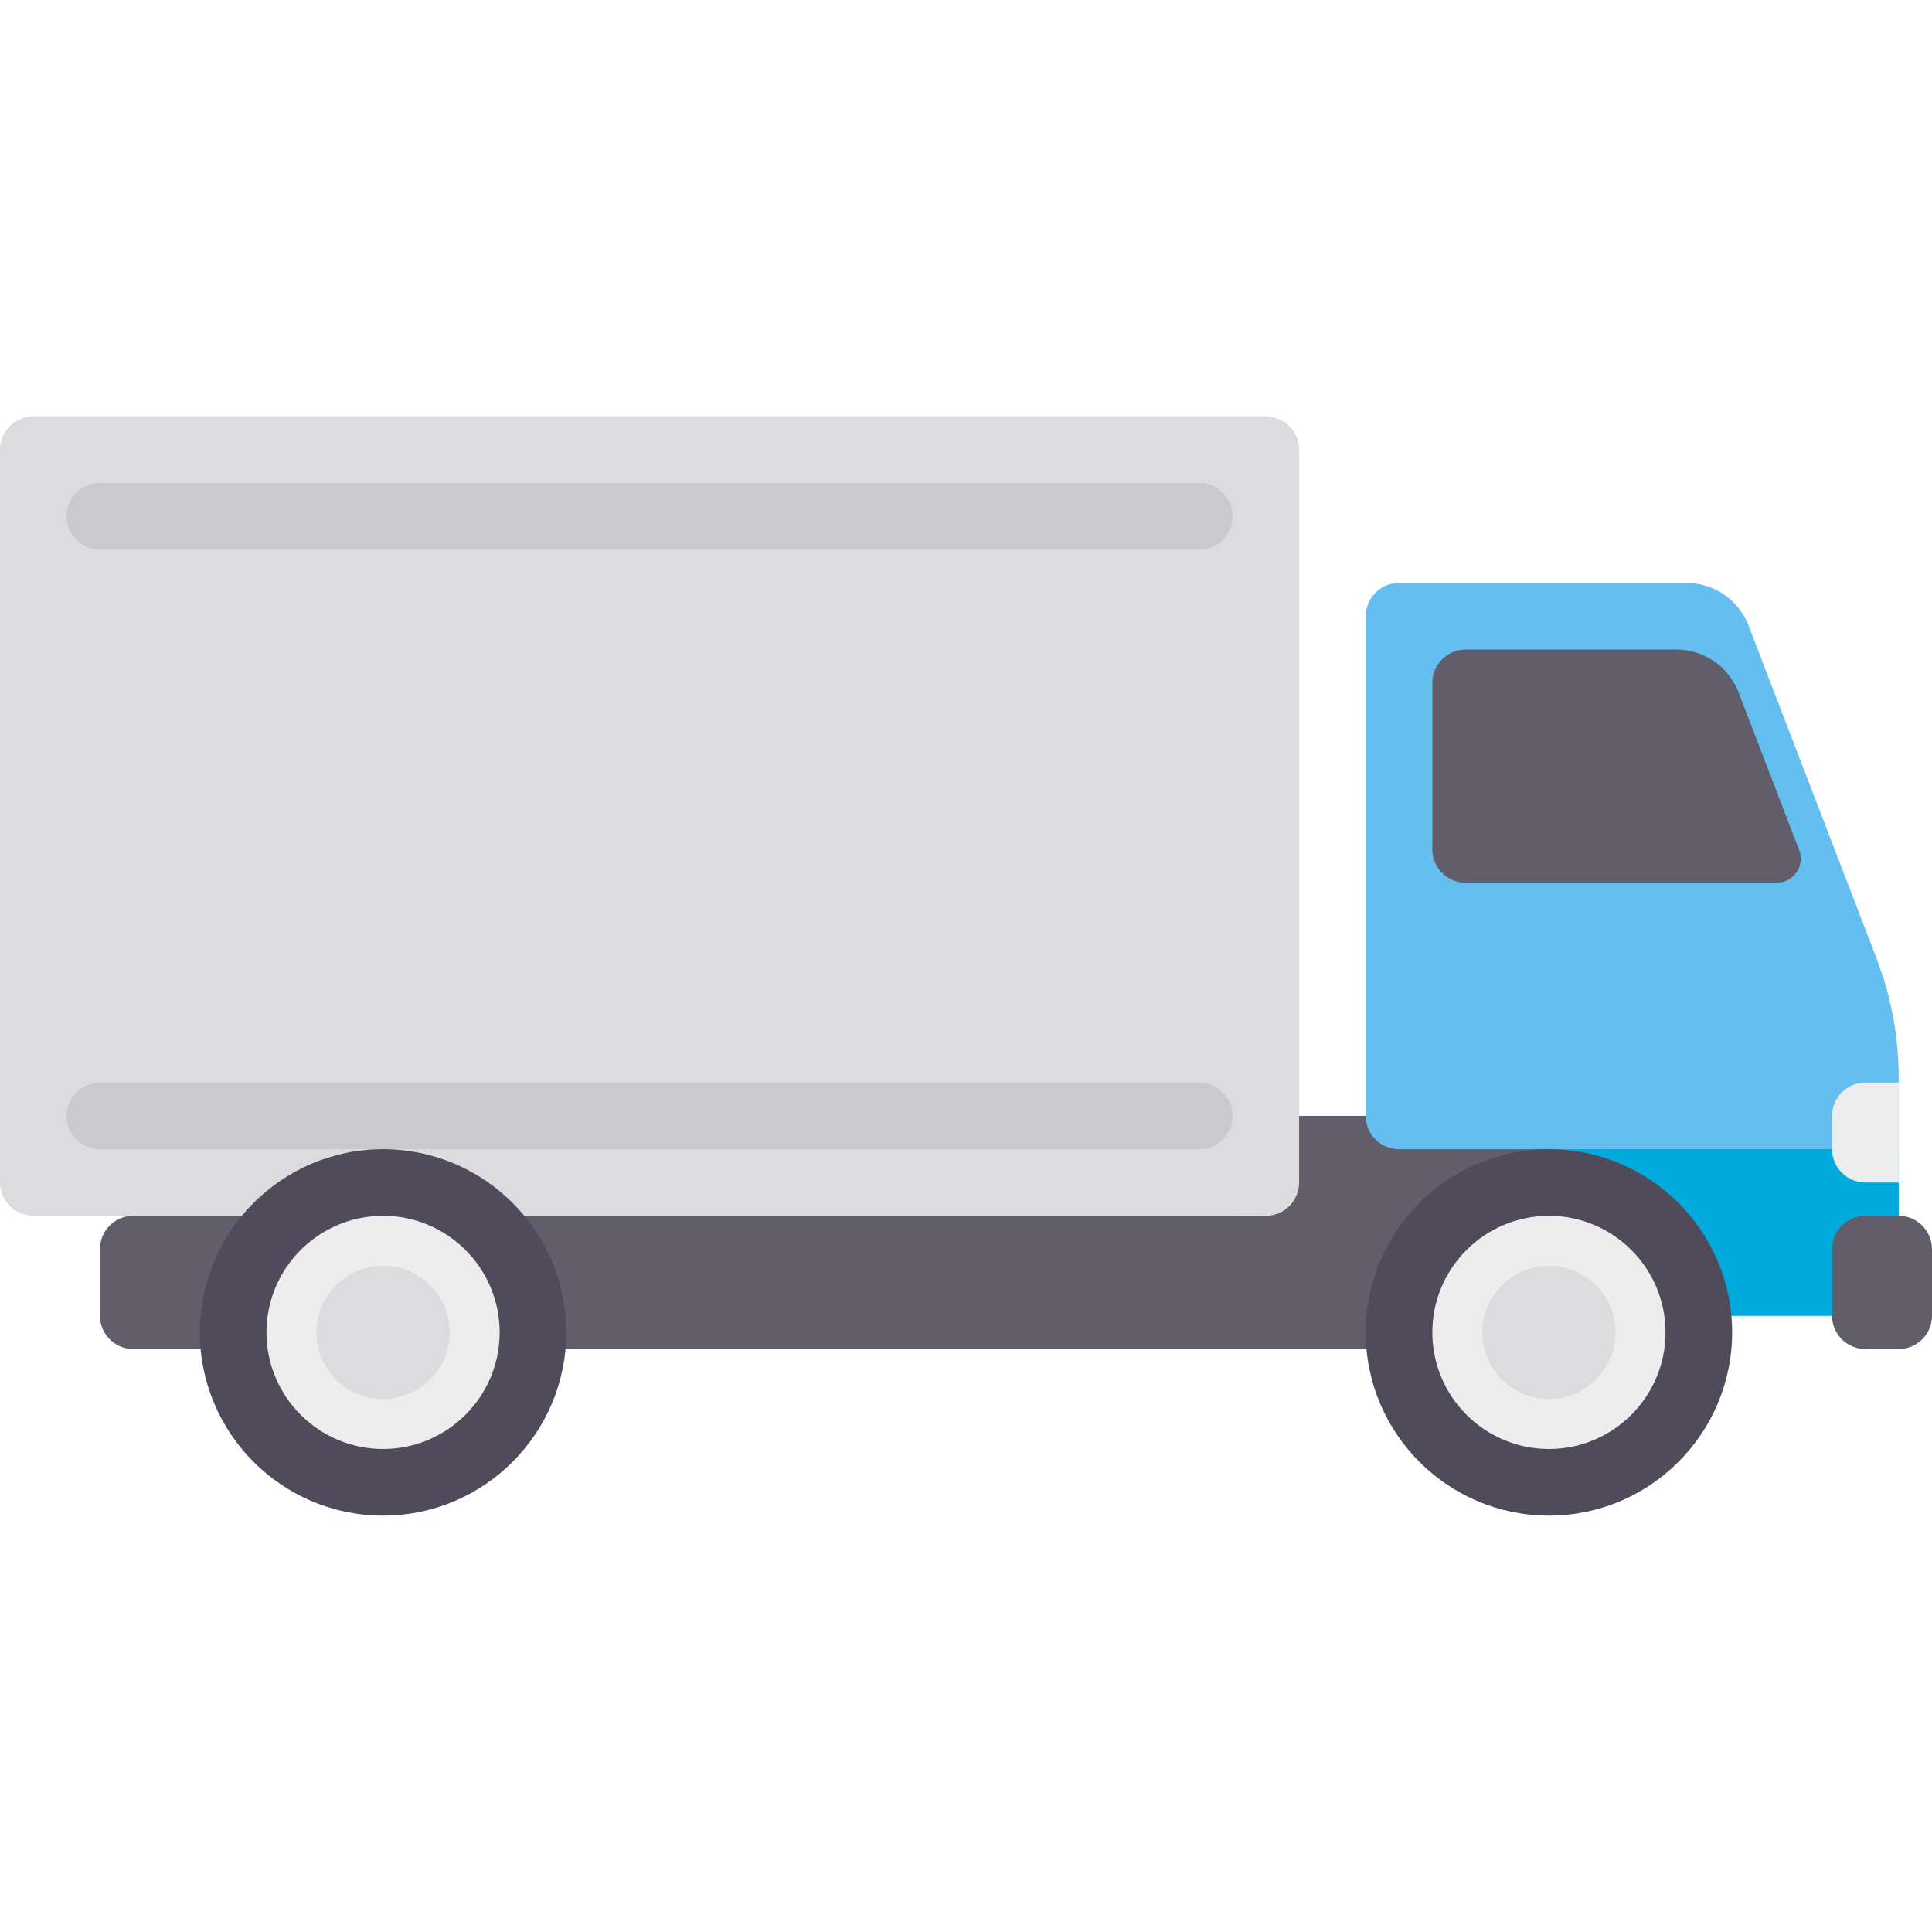
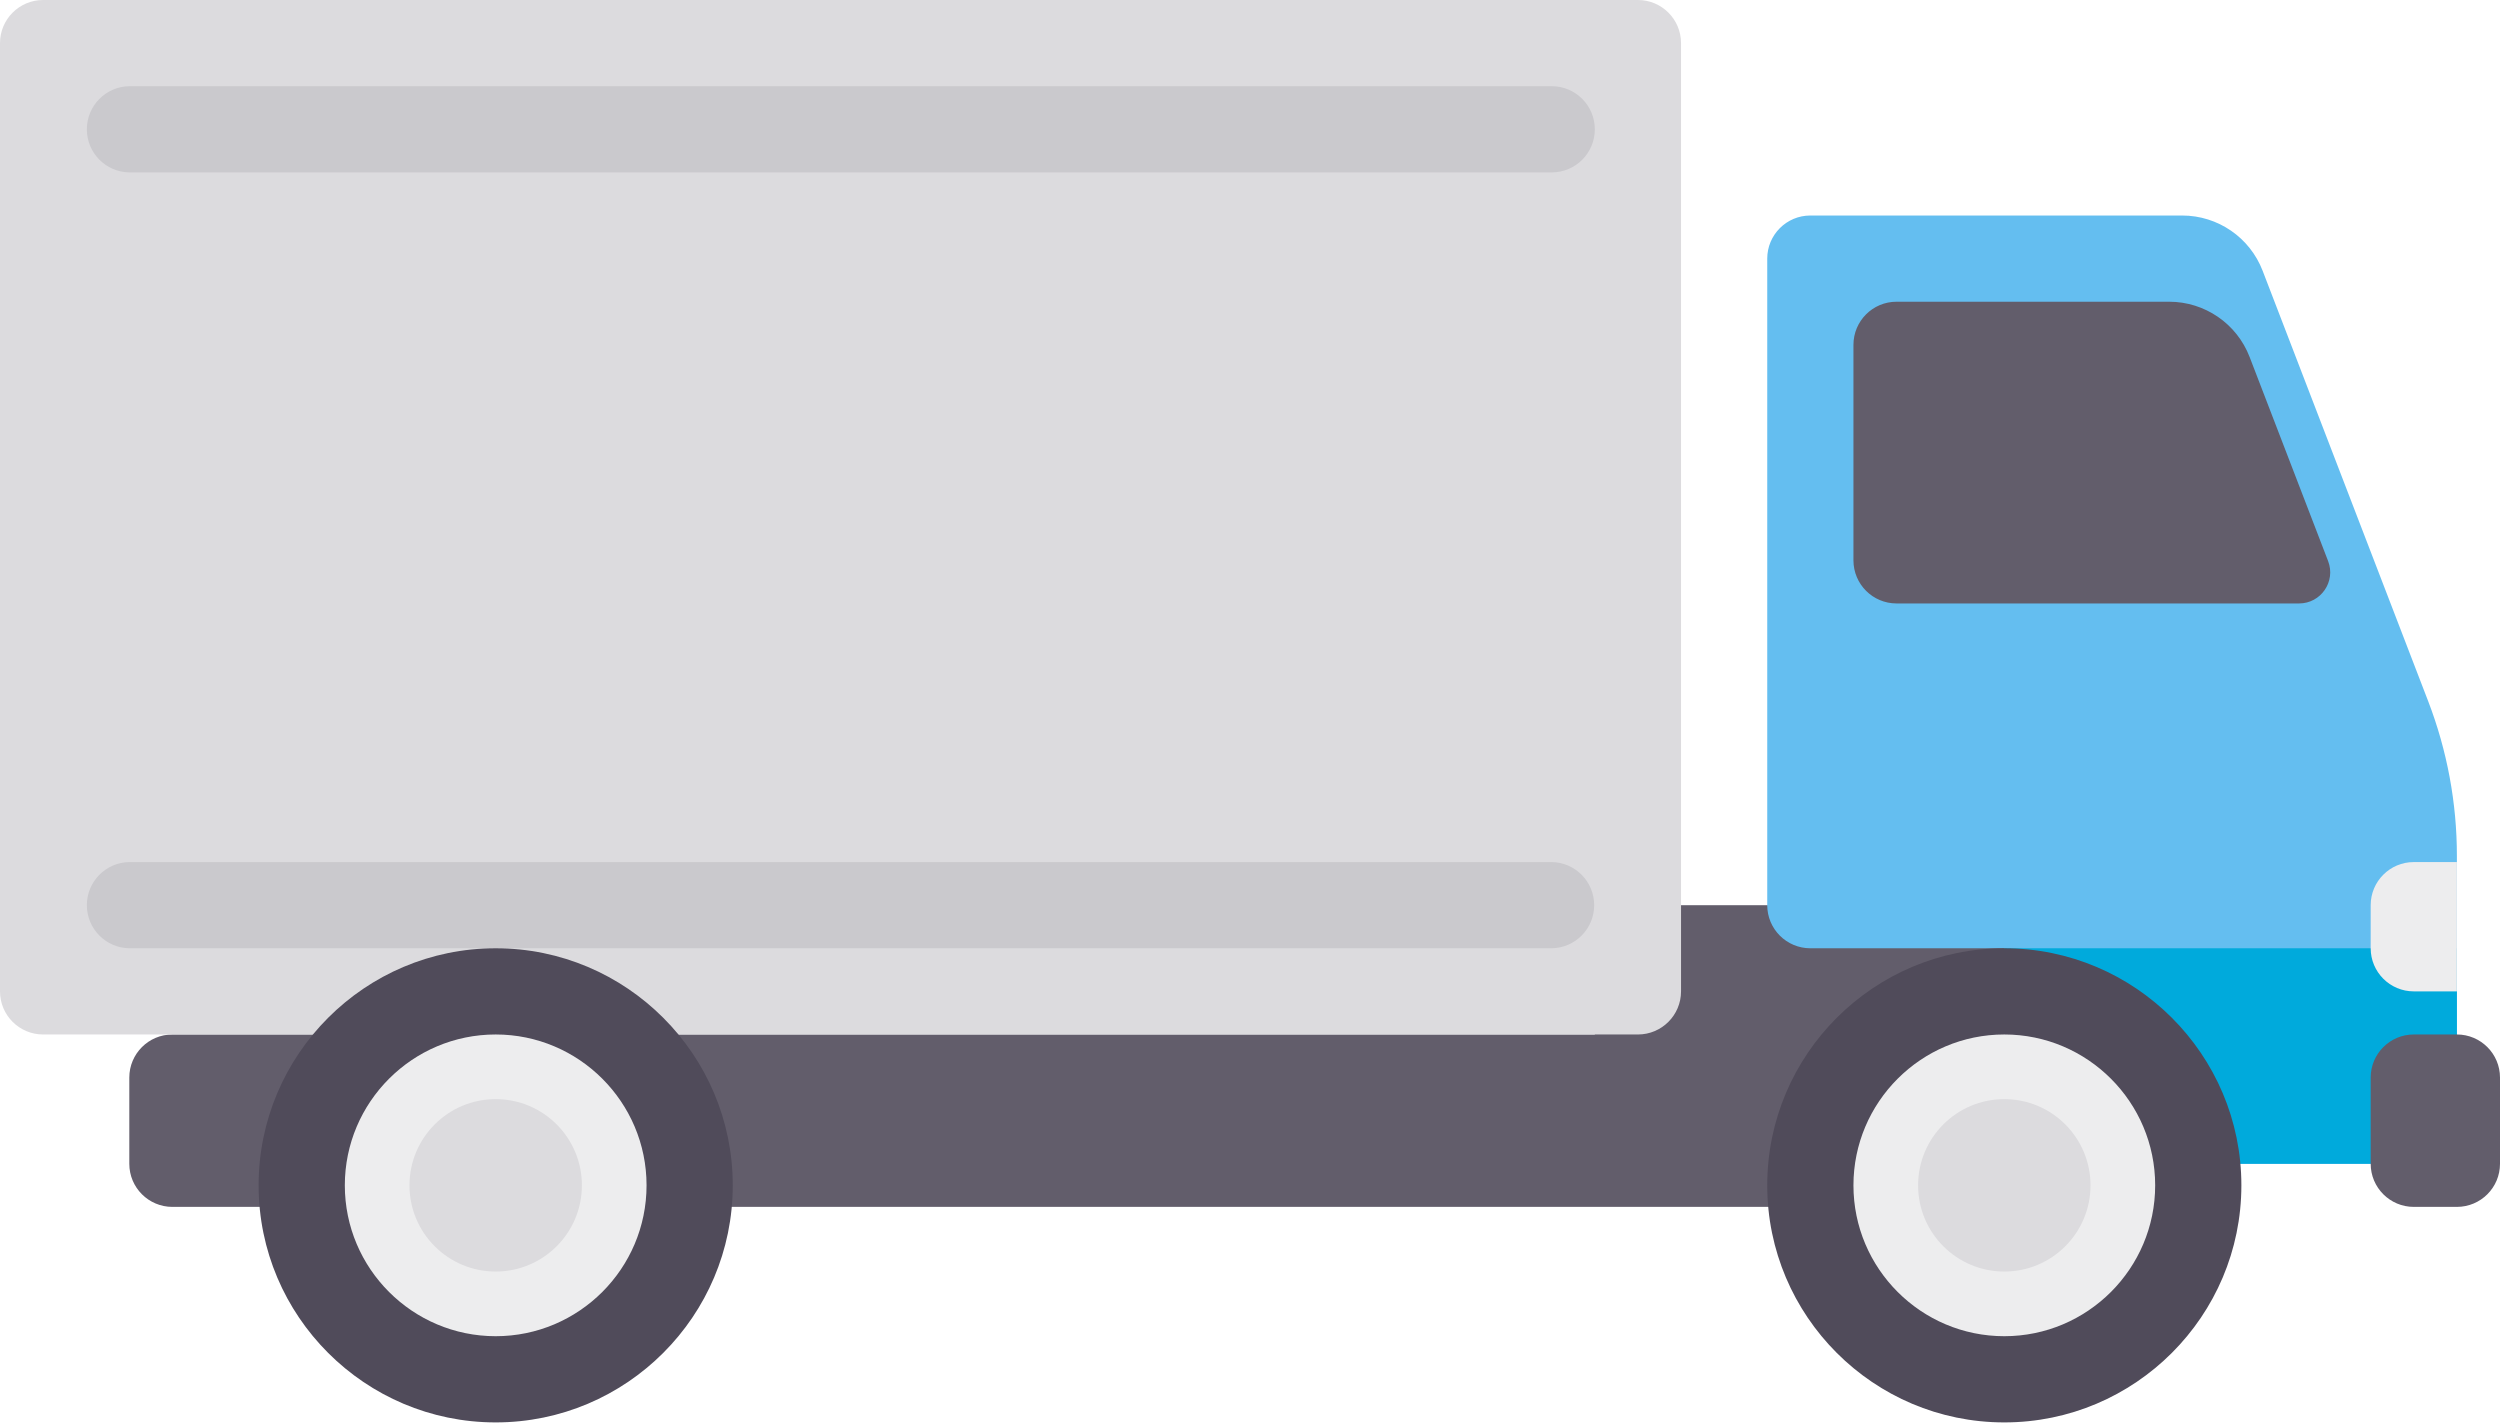
- <svg xmlns="http://www.w3.org/2000/svg" version="1.1" id="Layer_1" x="0px" y="0px" viewBox="0 0 512 512" style="enable-background:new 0 0 512 512;" xml:space="preserve">
-   <path style="fill:#625D6B;" d="M414.897,295.724h-88.276v26.483H35.31c-4.875,0-8.828,3.953-8.828,8.828v17.655  c0,4.875,3.953,8.828,8.828,8.828h379.586V295.724z" />
-   <path style="fill:#DCDBDE;" d="M335.448,110.345H8.828c-4.875,0-8.828,3.953-8.828,8.828v194.207c0,4.875,3.953,8.828,8.828,8.828  h326.621c4.875,0,8.828-3.953,8.828-8.828V119.172C344.276,114.297,340.323,110.345,335.448,110.345z" />
-   <g>
-     <path style="fill:#CAC9CD;" d="M317.793,304.552H26.483c-4.875,0-8.828-3.953-8.828-8.828l0,0c0-4.875,3.953-8.828,8.828-8.828   h291.31c4.875,0,8.828,3.953,8.828,8.828l0,0C326.621,300.599,322.668,304.552,317.793,304.552z" />
-     <path style="fill:#CAC9CD;" d="M317.793,145.655H26.483c-4.875,0-8.828-3.953-8.828-8.828l0,0c0-4.875,3.953-8.828,8.828-8.828   h291.31c4.875,0,8.828,3.953,8.828,8.828l0,0C326.621,141.703,322.668,145.655,317.793,145.655z" />
+ <svg xmlns="http://www.w3.org/2000/svg" width="512.001" height="291.31">
+   <path d="M414.897 185.379h-88.276v26.483H35.31a8.829 8.829 0 0 0-8.828 8.828v17.655a8.829 8.829 0 0 0 8.828 8.828h379.586v-61.794z" fill="#625d6b" />
+   <path d="M335.448 0H8.828A8.829 8.829 0 0 0 0 8.828v194.207a8.829 8.829 0 0 0 8.828 8.828h326.621a8.829 8.829 0 0 0 8.828-8.828V8.827A8.83 8.83 0 0 0 335.448 0z" fill="#dcdbde" />
+   <g fill="#cac9cd">
+     <path d="M317.793 194.207H26.483a8.829 8.829 0 0 1 0-17.656h291.31a8.829 8.829 0 0 1 0 17.656zM317.793 35.31H26.483a8.829 8.829 0 0 1 0-17.656h291.31a8.828 8.828 0 0 1 0 17.656z" />
  </g>
-   <path style="fill:#64BEF0;" d="M446.909,154.483h-76.15c-4.875,0-8.828,3.953-8.828,8.828v132.414c0,4.875,3.953,8.828,8.828,8.828  h39.724v44.138h92.69v-63.058c0-10.835-1.995-21.577-5.884-31.689L463.388,165.8C460.765,158.982,454.215,154.483,446.909,154.483z" />
-   <rect x="410.483" y="304.552" style="fill:#00AADC;" width="92.69" height="44.138" />
-   <circle style="fill:#EDEDEE;" cx="101.517" cy="353.103" r="40.46" />
-   <path style="fill:#504B5A;" d="M101.517,401.655c-26.773,0-48.552-21.779-48.552-48.552c0-26.773,21.779-48.552,48.552-48.552  s48.552,21.779,48.552,48.552C150.069,379.876,128.29,401.655,101.517,401.655z M101.517,322.207  c-17.039,0-30.897,13.857-30.897,30.897S84.478,384,101.517,384s30.897-13.857,30.897-30.897S118.557,322.207,101.517,322.207z" />
-   <circle style="fill:#DCDBDE;" cx="101.517" cy="353.103" r="17.655" />
-   <circle style="fill:#EDEDEE;" cx="410.483" cy="353.103" r="40.46" />
-   <path style="fill:#504B5A;" d="M410.483,401.655c-26.773,0-48.552-21.779-48.552-48.552c0-26.773,21.779-48.552,48.552-48.552  s48.552,21.779,48.552,48.552C459.034,379.876,437.256,401.655,410.483,401.655z M410.483,322.207  c-17.039,0-30.897,13.857-30.897,30.897S393.443,384,410.483,384s30.897-13.857,30.897-30.897S427.522,322.207,410.483,322.207z" />
-   <circle style="fill:#DCDBDE;" cx="410.483" cy="353.103" r="17.655" />
-   <path style="fill:#625D6B;" d="M494.345,357.517h8.828c4.875,0,8.828-3.953,8.828-8.828v-17.655c0-4.875-3.953-8.828-8.828-8.828  h-8.828c-4.875,0-8.828,3.953-8.828,8.828v17.655C485.517,353.565,489.47,357.517,494.345,357.517z" />
-   <path style="fill:#EDEDEE;" d="M494.345,286.897h8.828v26.483h-8.828c-4.875,0-8.828-3.953-8.828-8.828v-8.828  C485.517,290.849,489.47,286.897,494.345,286.897z" />
-   <path style="fill:#625D6B;" d="M444.242,172.138h-55.828c-4.875,0-8.828,3.953-8.828,8.828v44.138c0,4.875,3.953,8.828,8.828,8.828  h82.434c4.476,0,7.56-4.49,5.953-8.668l-16.079-41.809C458.098,176.637,451.548,172.138,444.242,172.138z" />
-   <g>
- </g>
-   <g>
- </g>
-   <g>
- </g>
-   <g>
- </g>
-   <g>
- </g>
-   <g>
- </g>
-   <g>
- </g>
-   <g>
- </g>
-   <g>
- </g>
-   <g>
- </g>
-   <g>
- </g>
-   <g>
- </g>
-   <g>
- </g>
-   <g>
- </g>
-   <g>
- </g>
+   <path d="M446.909 44.138h-76.15a8.829 8.829 0 0 0-8.828 8.828V185.38a8.829 8.829 0 0 0 8.828 8.828h39.724v44.138h92.69v-63.058a88.28 88.28 0 0 0-5.884-31.689l-33.901-88.144a17.656 17.656 0 0 0-16.479-11.317z" fill="#64bef0" />
+   <path fill="#00aadc" d="M410.483 194.207h92.69v44.138h-92.69z" />
+   <circle cx="101.517" cy="242.758" r="40.46" fill="#ededee" />
+   <path d="M101.517 291.31c-26.773 0-48.552-21.779-48.552-48.552s21.779-48.552 48.552-48.552 48.552 21.779 48.552 48.552-21.779 48.552-48.552 48.552zm0-79.448c-17.039 0-30.897 13.857-30.897 30.897s13.858 30.896 30.897 30.896c17.039 0 30.897-13.857 30.897-30.897s-13.857-30.896-30.897-30.896z" fill="#504b5a" />
+   <circle cx="101.517" cy="242.758" r="17.655" fill="#dcdbde" />
+   <circle cx="410.483" cy="242.758" r="40.46" fill="#ededee" />
+   <path d="M410.483 291.31c-26.773 0-48.552-21.779-48.552-48.552s21.779-48.552 48.552-48.552 48.552 21.779 48.552 48.552c-.001 26.773-21.779 48.552-48.552 48.552zm0-79.448c-17.039 0-30.897 13.857-30.897 30.897s13.857 30.896 30.897 30.896 30.897-13.857 30.897-30.897-13.858-30.896-30.897-30.896z" fill="#504b5a" />
+   <circle cx="410.483" cy="242.758" r="17.655" fill="#dcdbde" />
+   <path d="M494.345 247.172h8.828a8.829 8.829 0 0 0 8.828-8.828v-17.655a8.829 8.829 0 0 0-8.828-8.828h-8.828a8.829 8.829 0 0 0-8.828 8.828v17.655a8.828 8.828 0 0 0 8.828 8.828z" fill="#625d6b" />
+   <path d="M494.345 176.552h8.828v26.483h-8.828a8.829 8.829 0 0 1-8.828-8.828v-8.828a8.828 8.828 0 0 1 8.828-8.827z" fill="#ededee" />
+   <path d="M444.242 61.793h-55.828a8.829 8.829 0 0 0-8.828 8.828v44.138a8.829 8.829 0 0 0 8.828 8.828h82.434c4.476 0 7.56-4.49 5.953-8.668L460.722 73.11a17.658 17.658 0 0 0-16.48-11.317z" fill="#625d6b" />
</svg>
